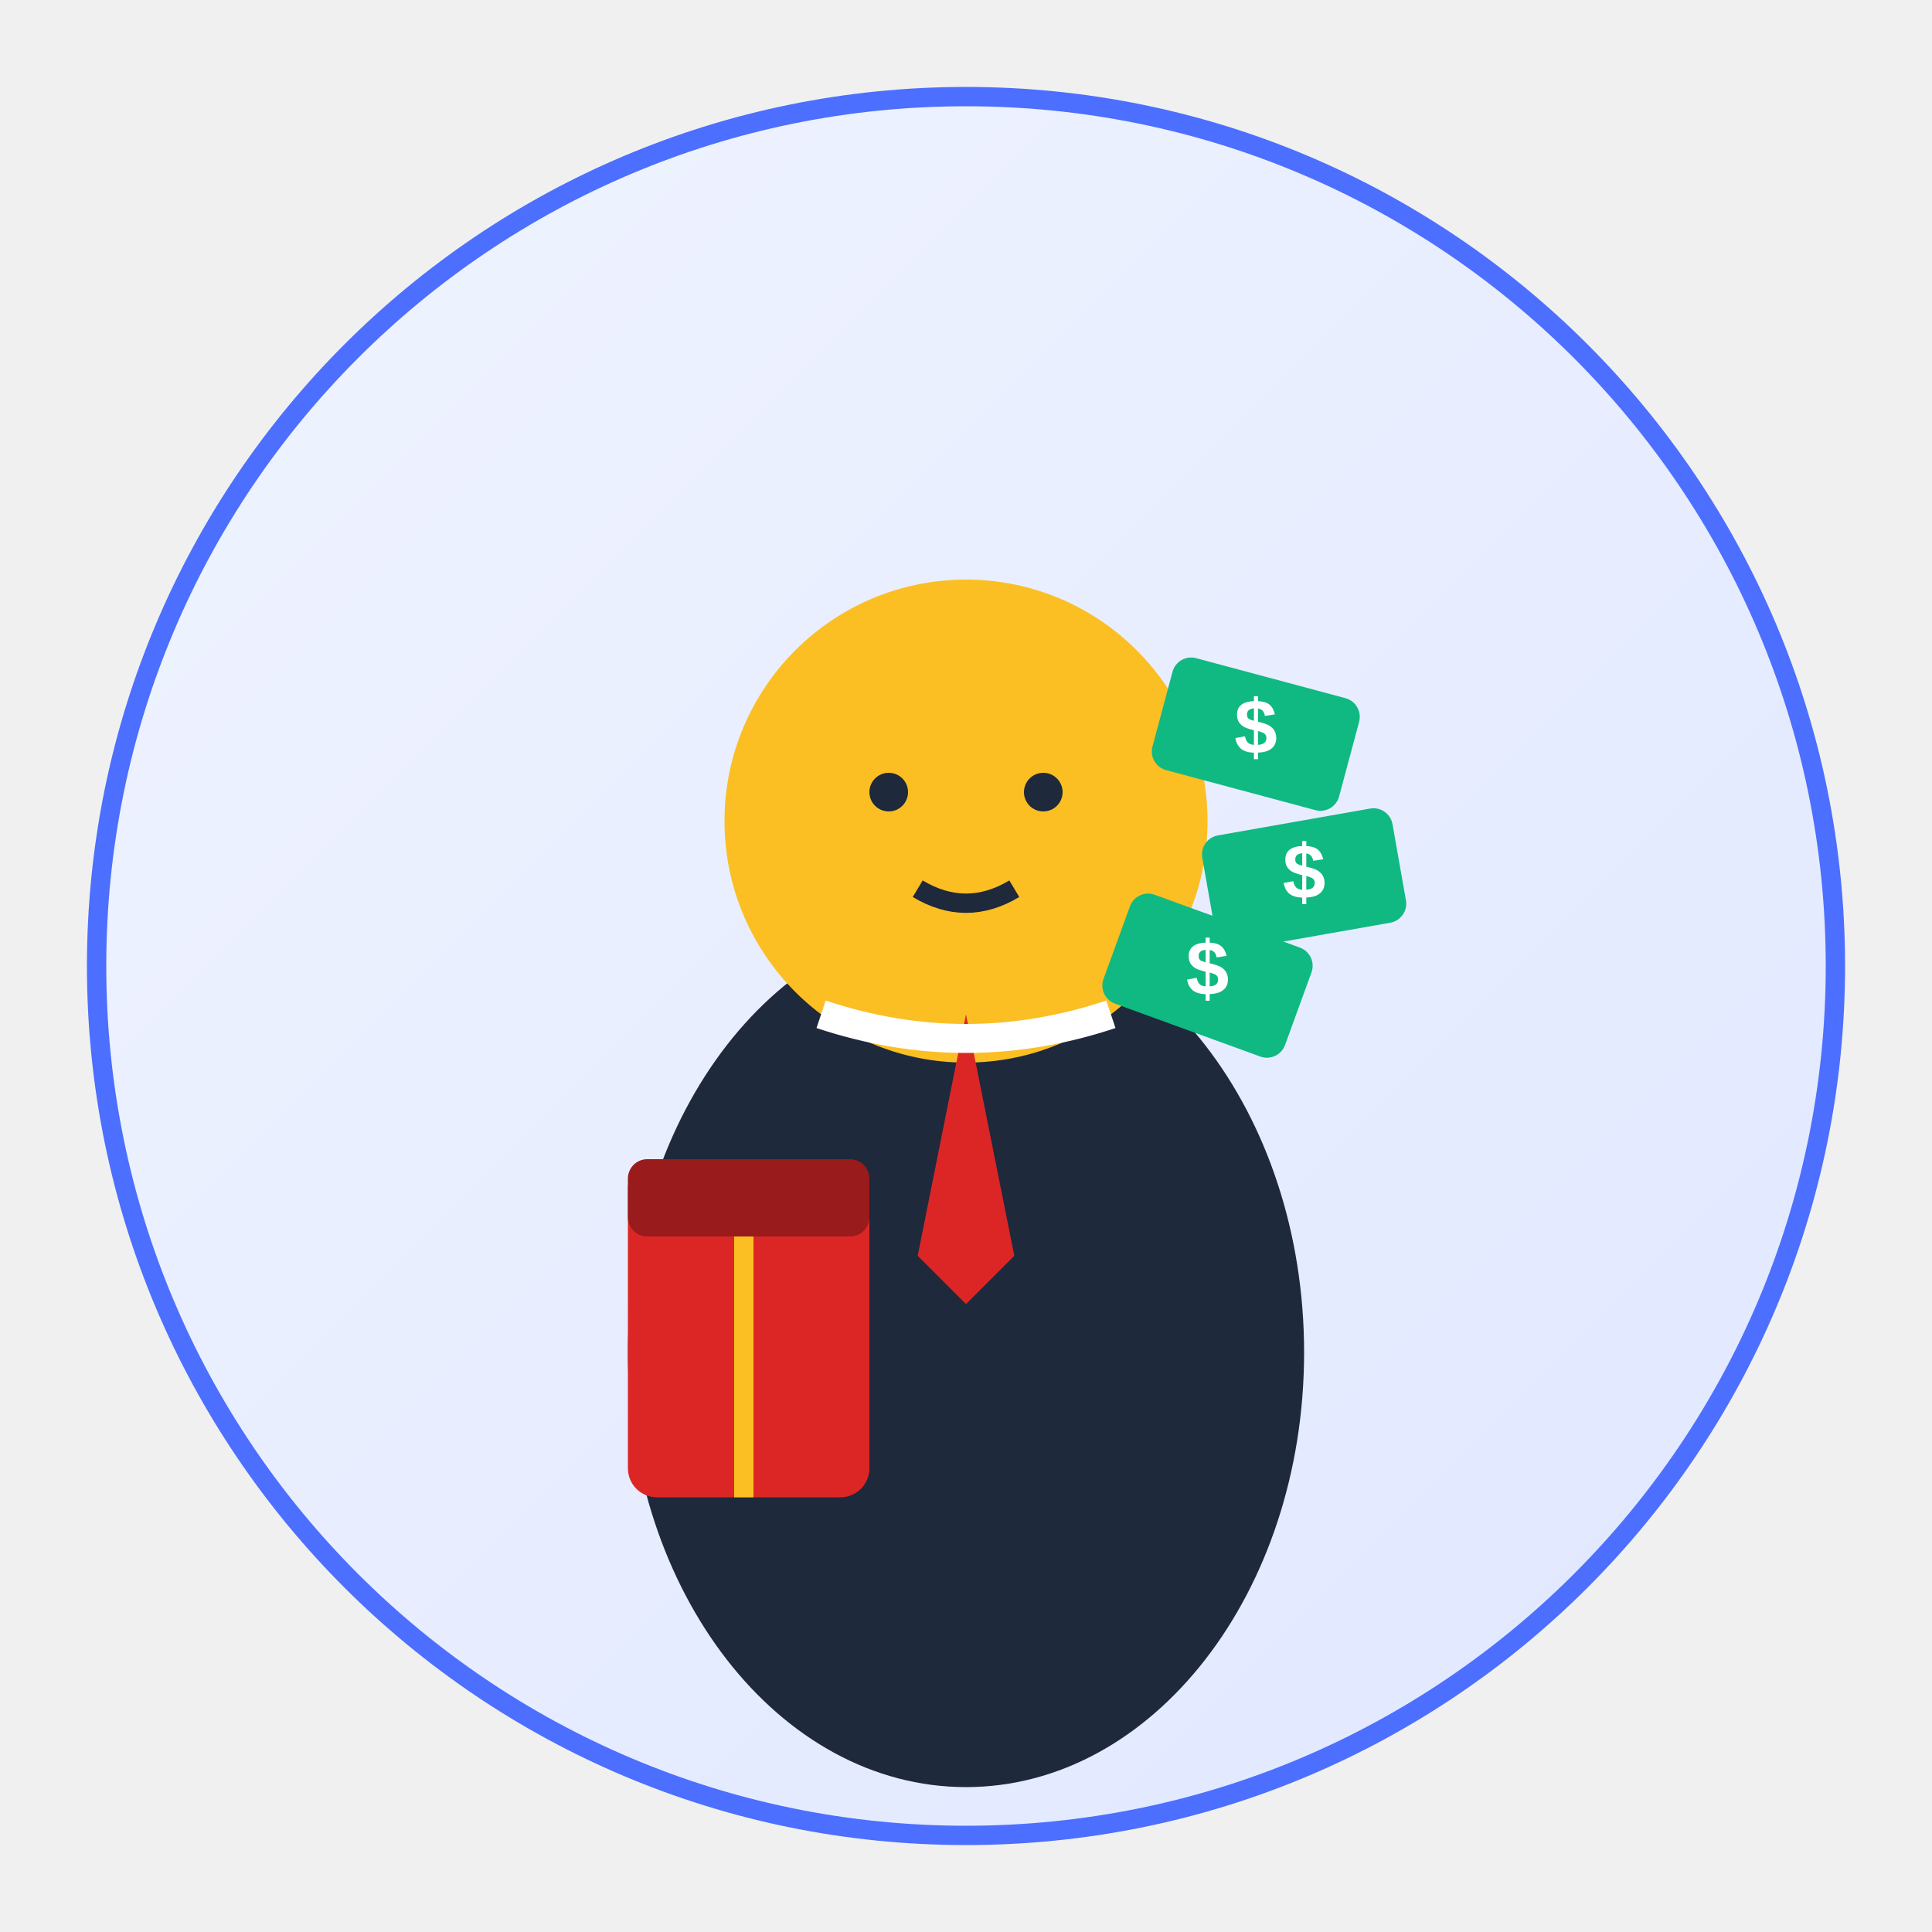
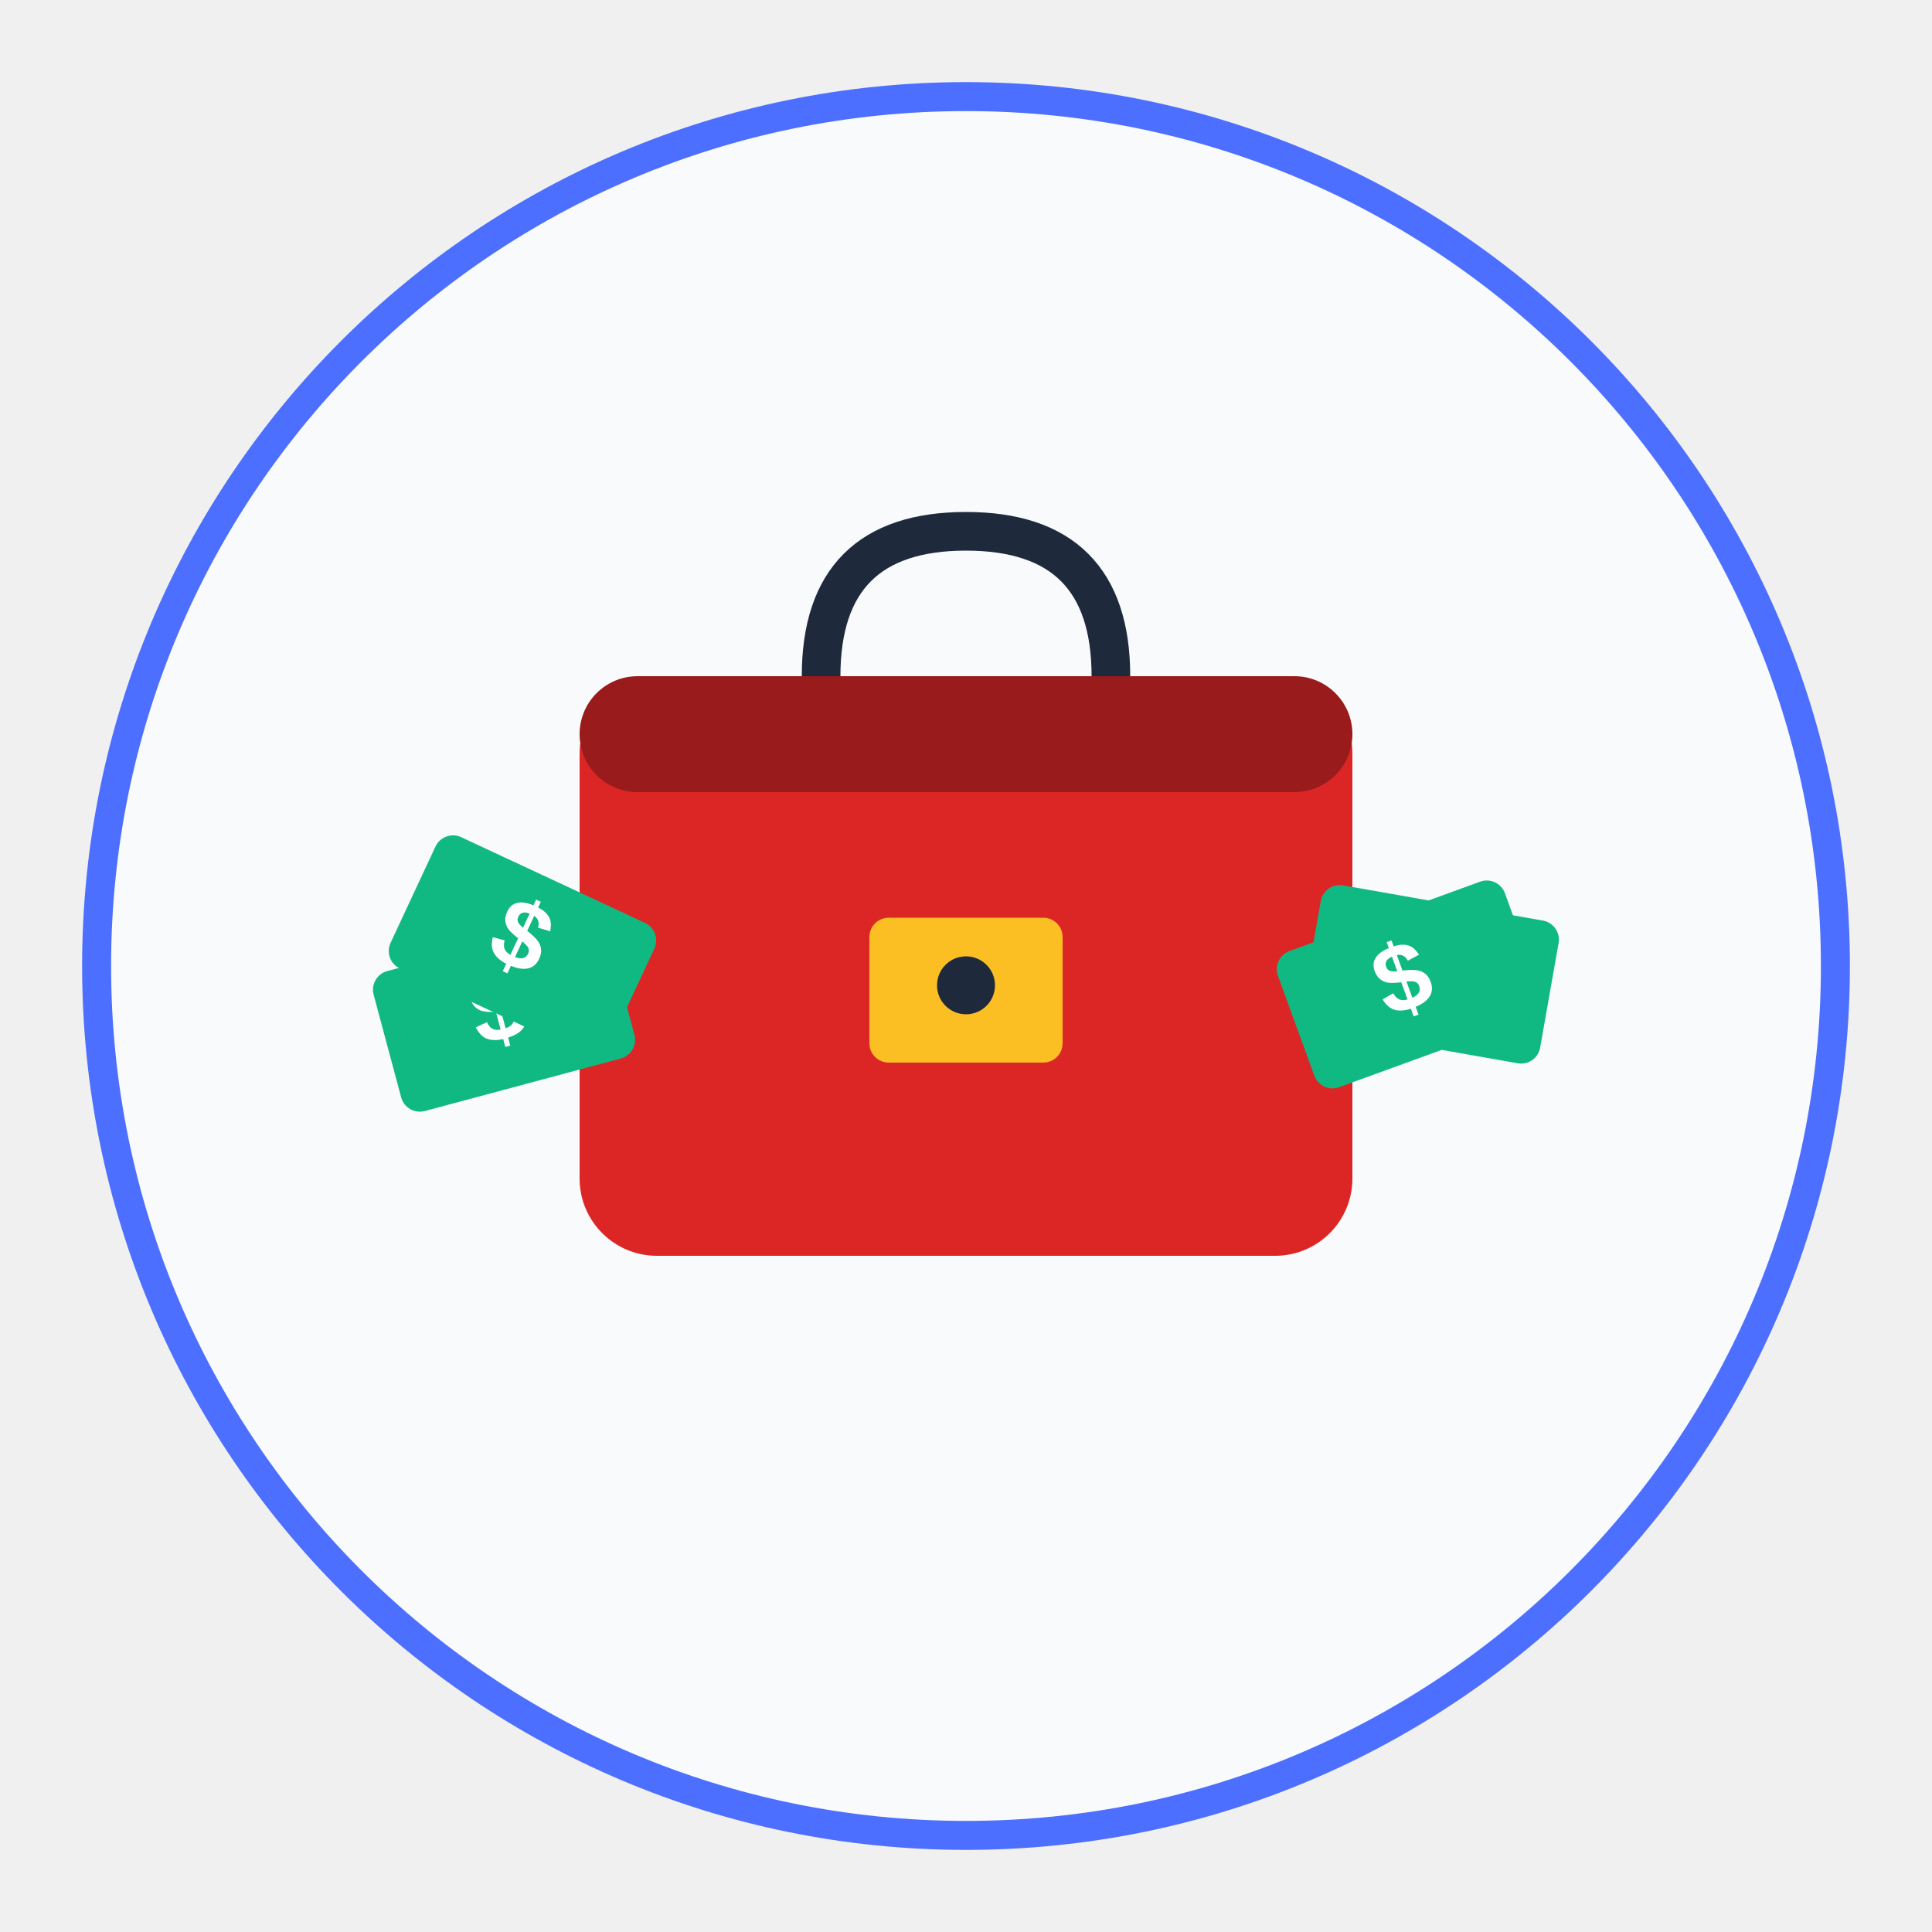
- <svg xmlns="http://www.w3.org/2000/svg" width="60" height="60" viewBox="0 0 200 200">
-   <defs>
-     <clipPath id="circle-clip">
-       <circle cx="100" cy="100" r="90" />
-     </clipPath>
-     <linearGradient id="bg-gradient" x1="0%" y1="0%" x2="100%" y2="100%">
-       <stop offset="0%" style="stop-color:#f0f4ff;stop-opacity:1" />
-       <stop offset="100%" style="stop-color:#e0e7ff;stop-opacity:1" />
-     </linearGradient>
-   </defs>
-   <circle cx="100" cy="100" r="90" fill="url(#bg-gradient)" stroke="#4c6fff" stroke-width="2" />
-   <g clip-path="url(#circle-clip)">
-     <ellipse cx="100" cy="140" rx="35" ry="45" fill="#1e293b" />
-     <circle cx="100" cy="85" r="25" fill="#fbbf24" />
-     <rect x="65" y="120" width="25" height="35" fill="#dc2626" rx="3" />
-     <rect x="65" y="120" width="25" height="8" fill="#991b1b" rx="2" />
-     <line x1="77" y1="128" x2="77" y2="155" stroke="#fbbf24" stroke-width="2" />
-     <rect x="120" y="70" width="20" height="12" fill="#10b981" rx="2" transform="rotate(15 130 76)" />
-     <rect x="125" y="85" width="20" height="12" fill="#10b981" rx="2" transform="rotate(-10 135 91)" />
-     <rect x="115" y="95" width="20" height="12" fill="#10b981" rx="2" transform="rotate(20 125 101)" />
-     <text x="130" y="78" font-family="Arial" font-size="8" font-weight="bold" text-anchor="middle" fill="white">$</text>
-     <text x="135" y="93" font-family="Arial" font-size="8" font-weight="bold" text-anchor="middle" fill="white">$</text>
-     <text x="125" y="103" font-family="Arial" font-size="8" font-weight="bold" text-anchor="middle" fill="white">$</text>
-     <circle cx="92" cy="82" r="2" fill="#1e293b" />
-     <circle cx="108" cy="82" r="2" fill="#1e293b" />
-     <path d="M 95 92 Q 100 95 105 92" stroke="#1e293b" stroke-width="2" fill="none" />
-     <path d="M 100 105 L 95 130 L 100 135 L 105 130 Z" fill="#dc2626" />
-     <path d="M 85 105 Q 100 110 115 105" stroke="white" stroke-width="3" fill="none" />
+ <svg xmlns="http://www.w3.org/2000/svg" width="80" height="80" viewBox="0 0 200 200">
+   <circle cx="100" cy="100" r="90" fill="#f8fafc" stroke="#4c6fff" stroke-width="3" />
+   <rect x="60" y="70" width="80" height="60" fill="#dc2626" rx="8" />
+   <rect x="60" y="70" width="80" height="12" fill="#991b1b" rx="6" />
+   <path d="M 85 70 Q 85 55 100 55 Q 115 55 115 70" stroke="#1e293b" stroke-width="4" fill="none" />
+   <g transform="rotate(-15 100 100)">
+     <rect x="40" y="85" width="25" height="15" fill="#10b981" rx="2" />
+     <text x="52" y="95" font-family="Arial" font-size="10" font-weight="bold" text-anchor="middle" fill="white">$</text>
  </g>
+   <g transform="rotate(10 100 100)">
+     <rect x="135" y="85" width="25" height="15" fill="#10b981" rx="2" />
+     <text x="147" y="95" font-family="Arial" font-size="10" font-weight="bold" text-anchor="middle" fill="white">$</text>
+   </g>
+   <g transform="rotate(25 100 100)">
+     <rect x="45" y="110" width="25" height="15" fill="#10b981" rx="2" />
+     <text x="57" y="120" font-family="Arial" font-size="10" font-weight="bold" text-anchor="middle" fill="white">$</text>
+   </g>
+   <g transform="rotate(-20 100 100)">
+     <rect x="130" y="110" width="25" height="15" fill="#10b981" rx="2" />
+     <text x="142" y="120" font-family="Arial" font-size="10" font-weight="bold" text-anchor="middle" fill="white">$</text>
+   </g>
+   <rect x="90" y="95" width="20" height="15" fill="#fbbf24" rx="2" />
+   <circle cx="100" cy="102" r="3" fill="#1e293b" />
</svg>
